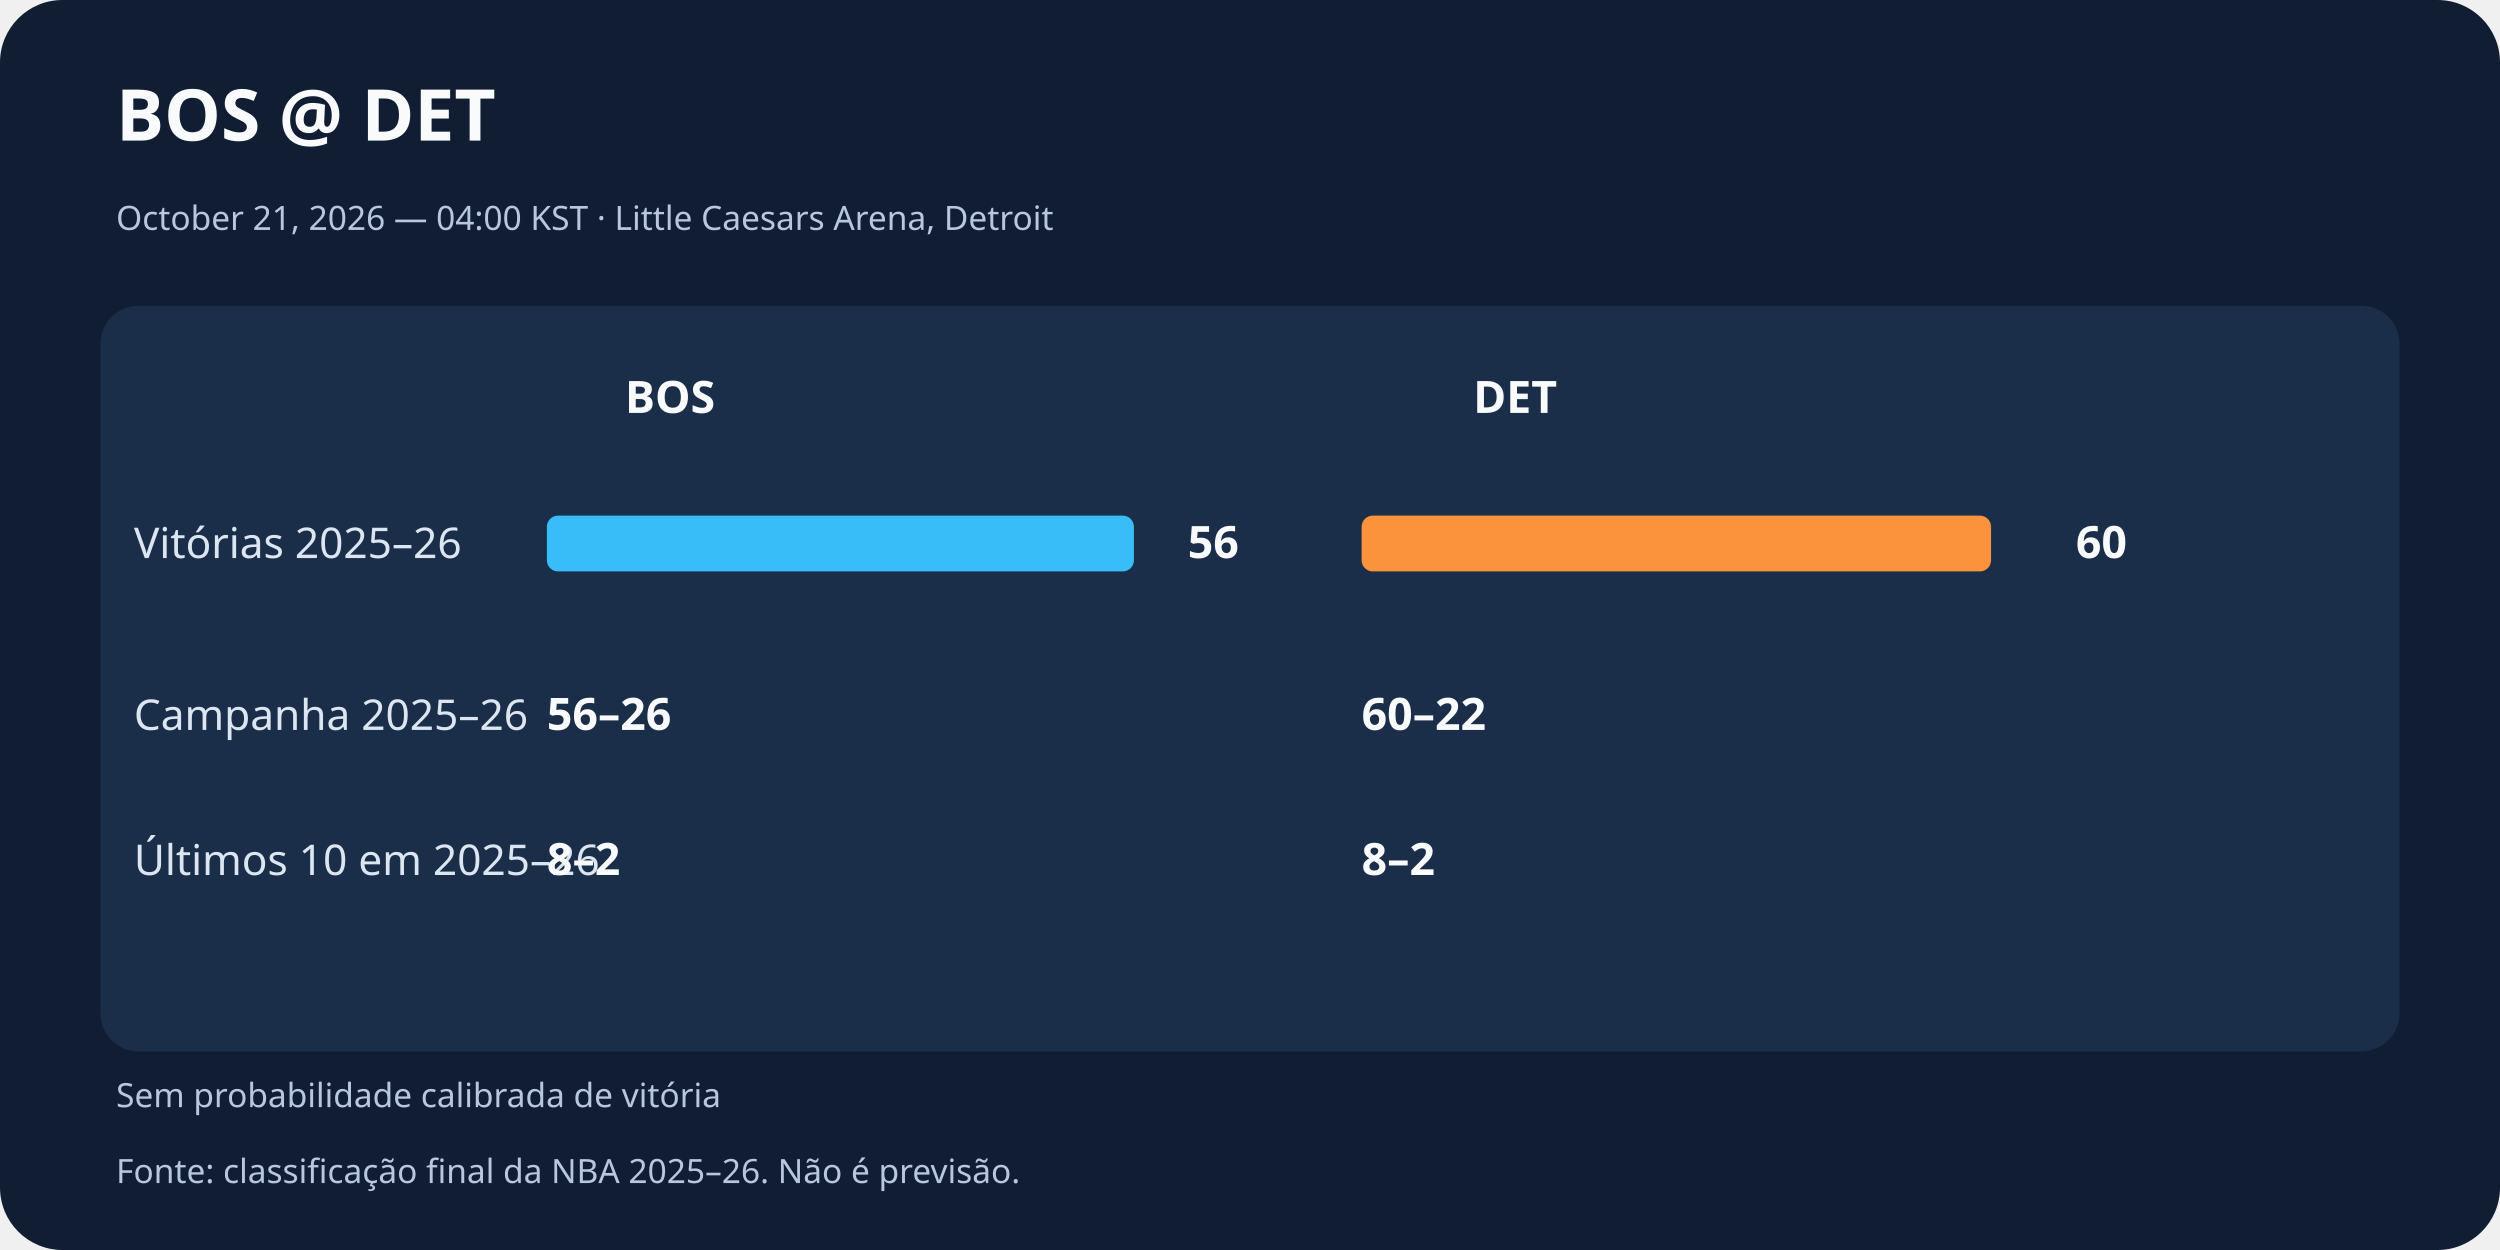
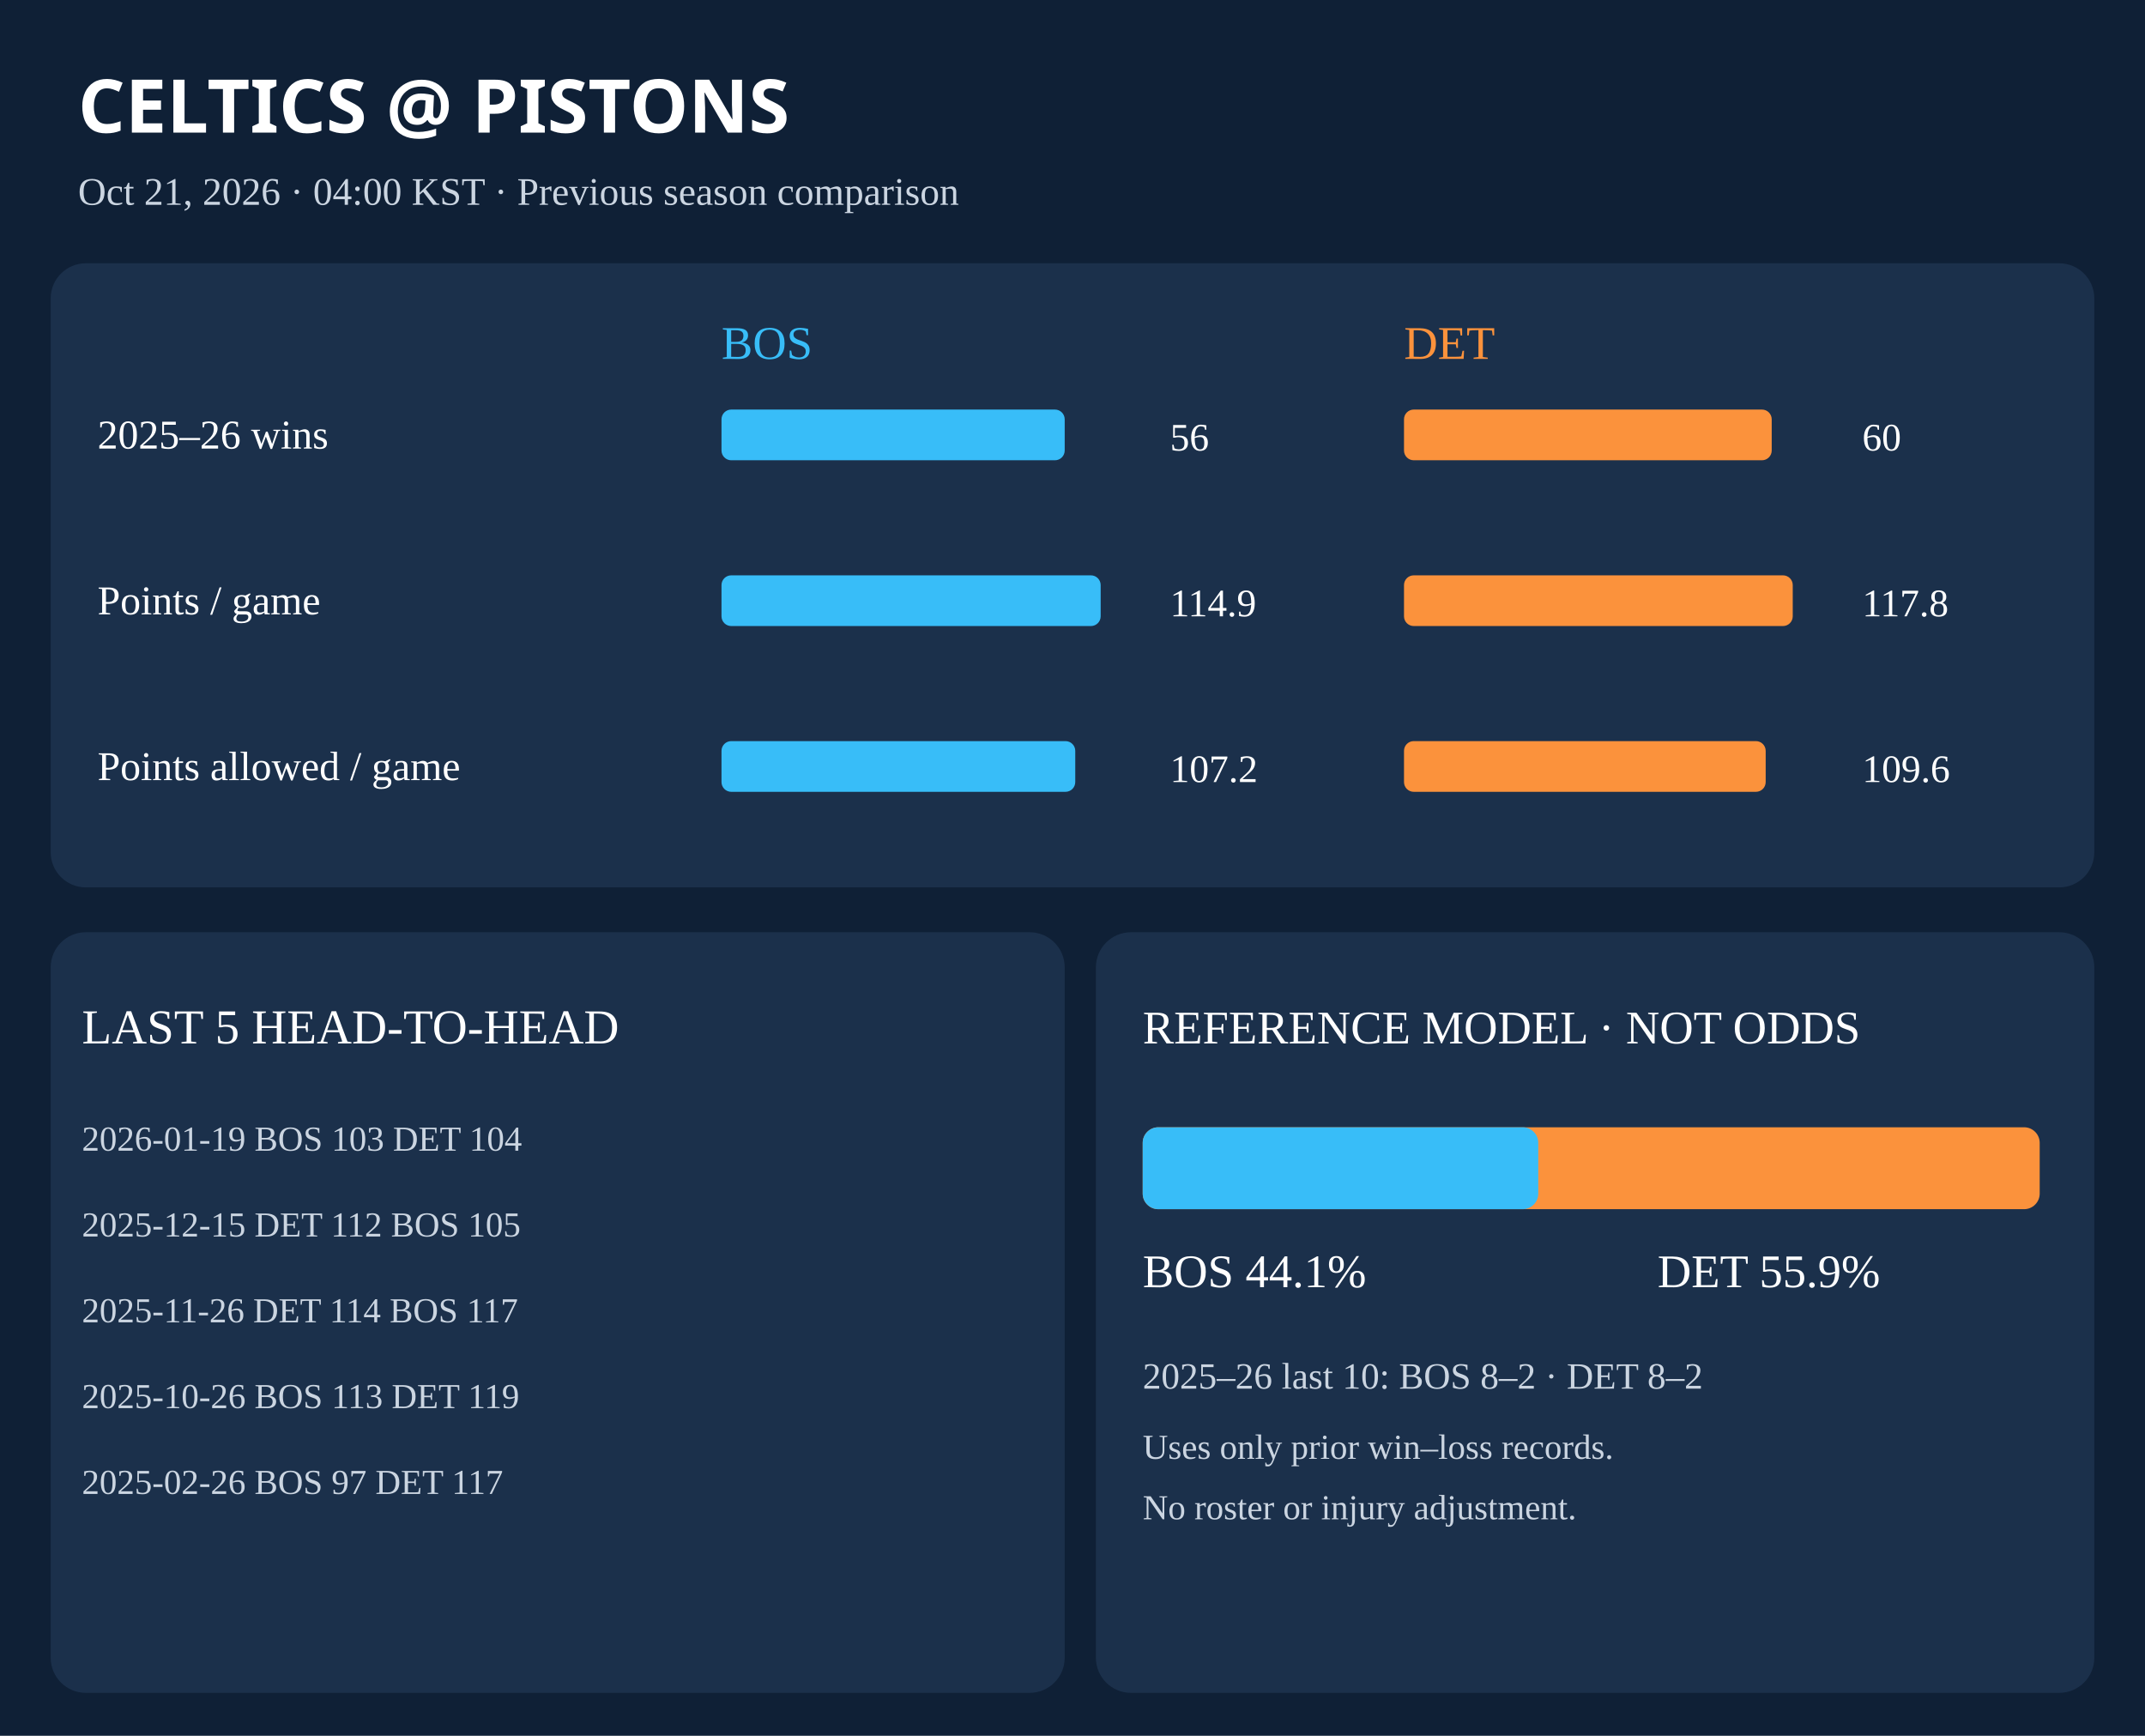
- <svg xmlns="http://www.w3.org/2000/svg" viewBox="0 0 1120 560" role="img" aria-label="BOS vs DET, Comparação da temporada passada">
-   <style>text{font-family:system-ui,'Noto Sans',Arial,sans-serif}.headline{fill:#f8fafc;font-size:32px;font-weight:800}.label{fill:#dce6f1;font-size:19px}.value{fill:#f8fafc;font-weight:700;font-size:20px}.note{fill:#b8c7db;font-size:15px}</style>
-   <rect width="1120" height="560" rx="28" fill="#101d33" />
-   <text x="52" y="63" class="headline">BOS  @  DET</text>
-   <text x="52" y="103" class="note">October 21, 2026 — 04:00 KST · Little Caesars Arena, Detroit</text>
-   <rect x="45" y="137" width="1030" height="334" rx="17" fill="#1a2d49" />
-   <text x="280" y="185" class="value" fill="#38bdf8">BOS</text>
-   <text x="660" y="185" class="value" fill="#fb923c">DET</text>
-   <text x="60" y="250" class="label">Vitórias 2025–26</text>
-   <rect x="245" y="231" width="263" height="25" rx="5" fill="#38bdf8" />
-   <rect x="610" y="231" width="282" height="25" rx="5" fill="#fb923c" />
-   <text x="555" y="250" class="value" text-anchor="end">56</text>
-   <text x="930" y="250" class="value">60</text>
-   <text x="60" y="327" class="label">Campanha 2025–26</text>
-   <text x="245" y="327" class="value">56–26</text>
-   <text x="610" y="327" class="value">60–22</text>
-   <text x="60" y="392" class="label">Últimos 10 em 2025–26</text>
-   <text x="245" y="392" class="value">8–2</text>
-   <text x="610" y="392" class="value">8–2</text>
-   <text x="52" y="496" class="note">Sem probabilidade calibrada de vitória</text>
-   <text x="52" y="530" class="note">Fonte: classificação final da NBA 2025–26. Não é previsão.</text>
+ <svg xmlns="http://www.w3.org/2000/svg" viewBox="0 0 1100 890" role="img">
+   <rect width="1100" height="890" fill="#0f2036" />
+   <text x="40" y="68" fill="white" font-family="sans-serif" font-size="38" font-weight="bold">CELTICS @ PISTONS</text>
+   <text x="40" y="105" fill="#cbd5e1" font-size="20">Oct 21, 2026 · 04:00 KST · Previous season comparison</text>
+   <rect x="26" y="135" width="1048" height="320" rx="18" fill="#1b304b" />
+   <text x="370" y="184" fill="#38bdf8" font-size="24">BOS</text>
+   <text x="720" y="184" fill="#fb923c" font-size="24">DET</text>
+   <text x="50" y="230" fill="#fff" font-size="21">2025–26 wins</text>
+   <rect x="370" y="210" width="176" height="26" rx="5" fill="#38bdf8" />
+   <text x="600" y="231" fill="white" font-size="20">56</text>
+   <rect x="720" y="210" width="188.571" height="26" rx="5" fill="#fb923c" />
+   <text x="955" y="231" fill="white" font-size="20">60</text>
+   <text x="50" y="315" fill="#fff" font-size="21">Points / game</text>
+   <rect x="370" y="295" width="194.446" height="26" rx="5" fill="#38bdf8" />
+   <text x="600" y="316" fill="white" font-size="20">114.9</text>
+   <rect x="720" y="295" width="199.354" height="26" rx="5" fill="#fb923c" />
+   <text x="955" y="316" fill="white" font-size="20">117.8</text>
+   <text x="50" y="400" fill="#fff" font-size="21">Points allowed / game</text>
+   <rect x="370" y="380" width="181.415" height="26" rx="5" fill="#38bdf8" />
+   <text x="600" y="401" fill="white" font-size="20">107.2</text>
+   <rect x="720" y="380" width="185.477" height="26" rx="5" fill="#fb923c" />
+   <text x="955" y="401" fill="white" font-size="20">109.6</text>
+   <rect x="26" y="478" width="520" height="390" rx="18" fill="#1b304b" />
+   <text x="42" y="535" fill="white" font-size="25">LAST 5 HEAD-TO-HEAD</text>
+   <text x="42" y="590" fill="#cbd5e1" font-size="18">2026-01-19   BOS 103   DET 104</text>
+   <text x="42" y="634" fill="#cbd5e1" font-size="18">2025-12-15   DET 112   BOS 105</text>
+   <text x="42" y="678" fill="#cbd5e1" font-size="18">2025-11-26   DET 114   BOS 117</text>
+   <text x="42" y="722" fill="#cbd5e1" font-size="18">2025-10-26   BOS 113   DET 119</text>
+   <text x="42" y="766" fill="#cbd5e1" font-size="18">2025-02-26   BOS 97   DET 117</text>
+   <rect x="562" y="478" width="512" height="390" rx="18" fill="#1b304b" />
+   <text x="586" y="535" fill="white" font-size="24">REFERENCE MODEL · NOT ODDS</text>
+   <rect x="586" y="578" width="460" height="42" fill="#fb923c" rx="8" />
+   <rect x="586" y="578" width="202.86" height="42" fill="#38bdf8" rx="8" />
+   <text x="586" y="660" fill="#fff" font-size="24">BOS 44.1%</text>
+   <text x="850" y="660" fill="#fff" font-size="24">DET 55.9%</text>
+   <text x="586" y="712" fill="#cbd5e1" font-size="19">2025–26 last 10: BOS 8–2 · DET 8–2</text>
+   <text x="586" y="748" fill="#cbd5e1" font-size="18">Uses only prior win–loss records.</text>
+   <text x="586" y="779" fill="#cbd5e1" font-size="18">No roster or injury adjustment.</text>
</svg>
